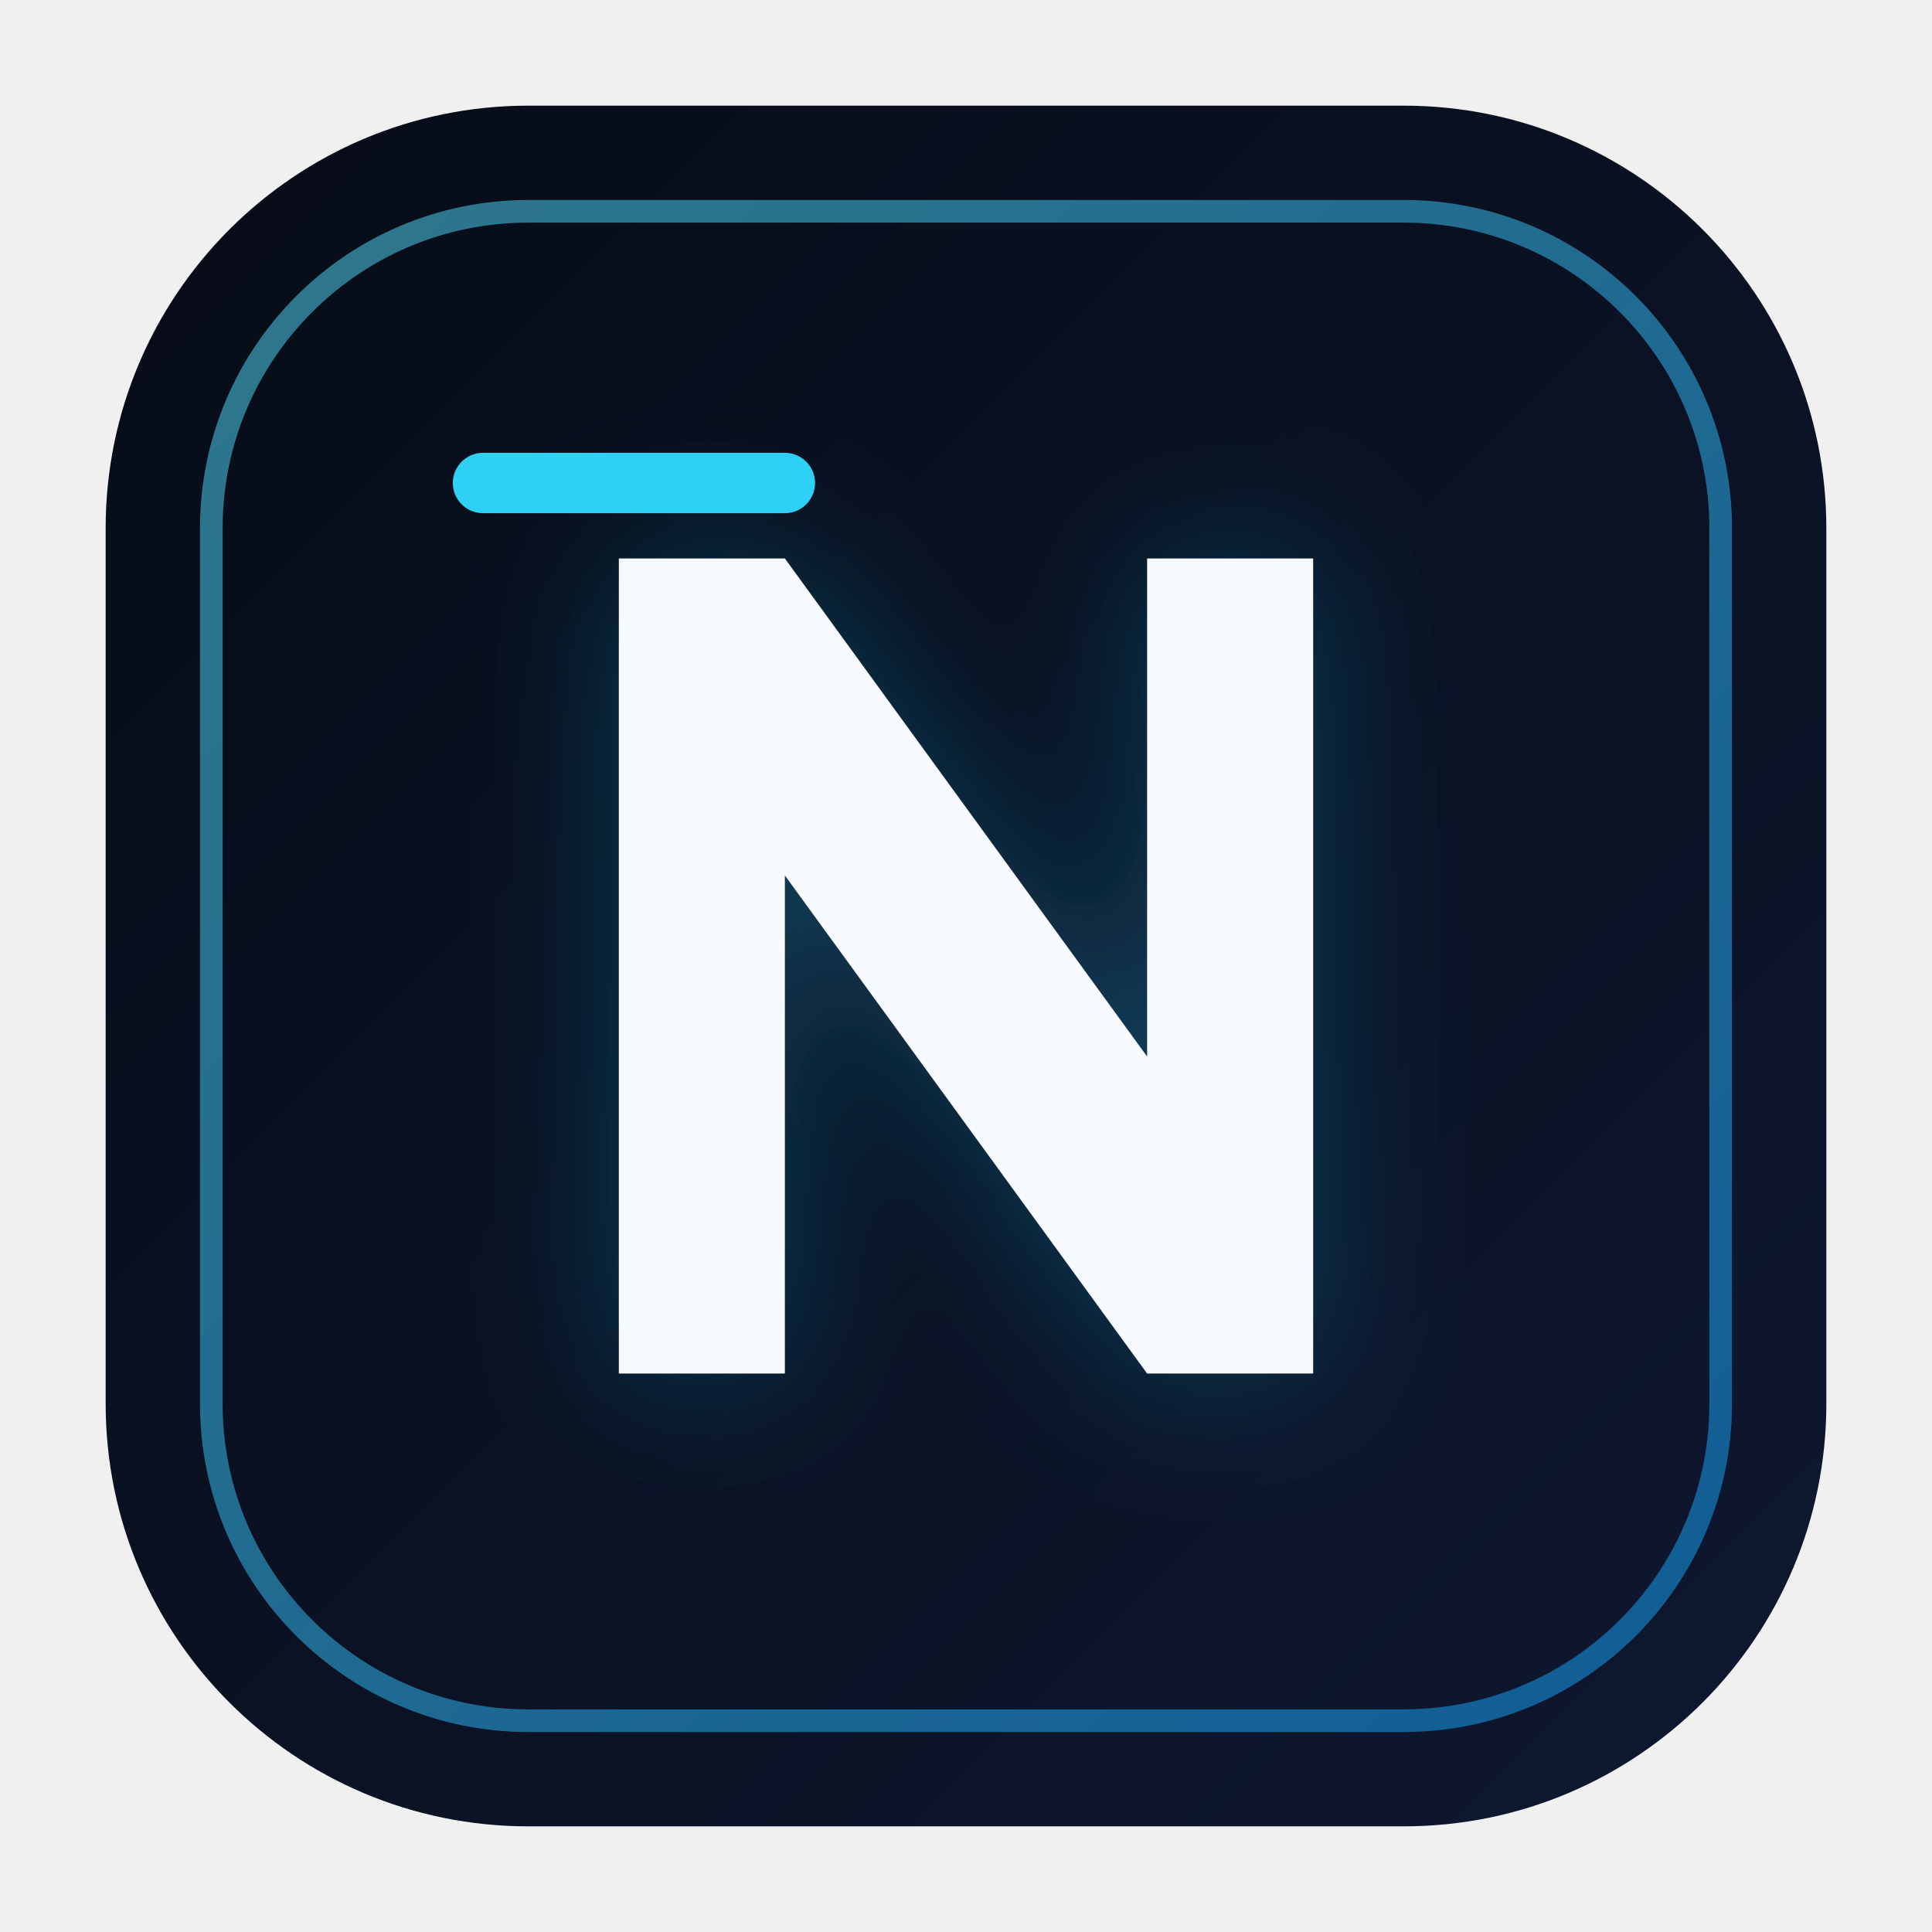
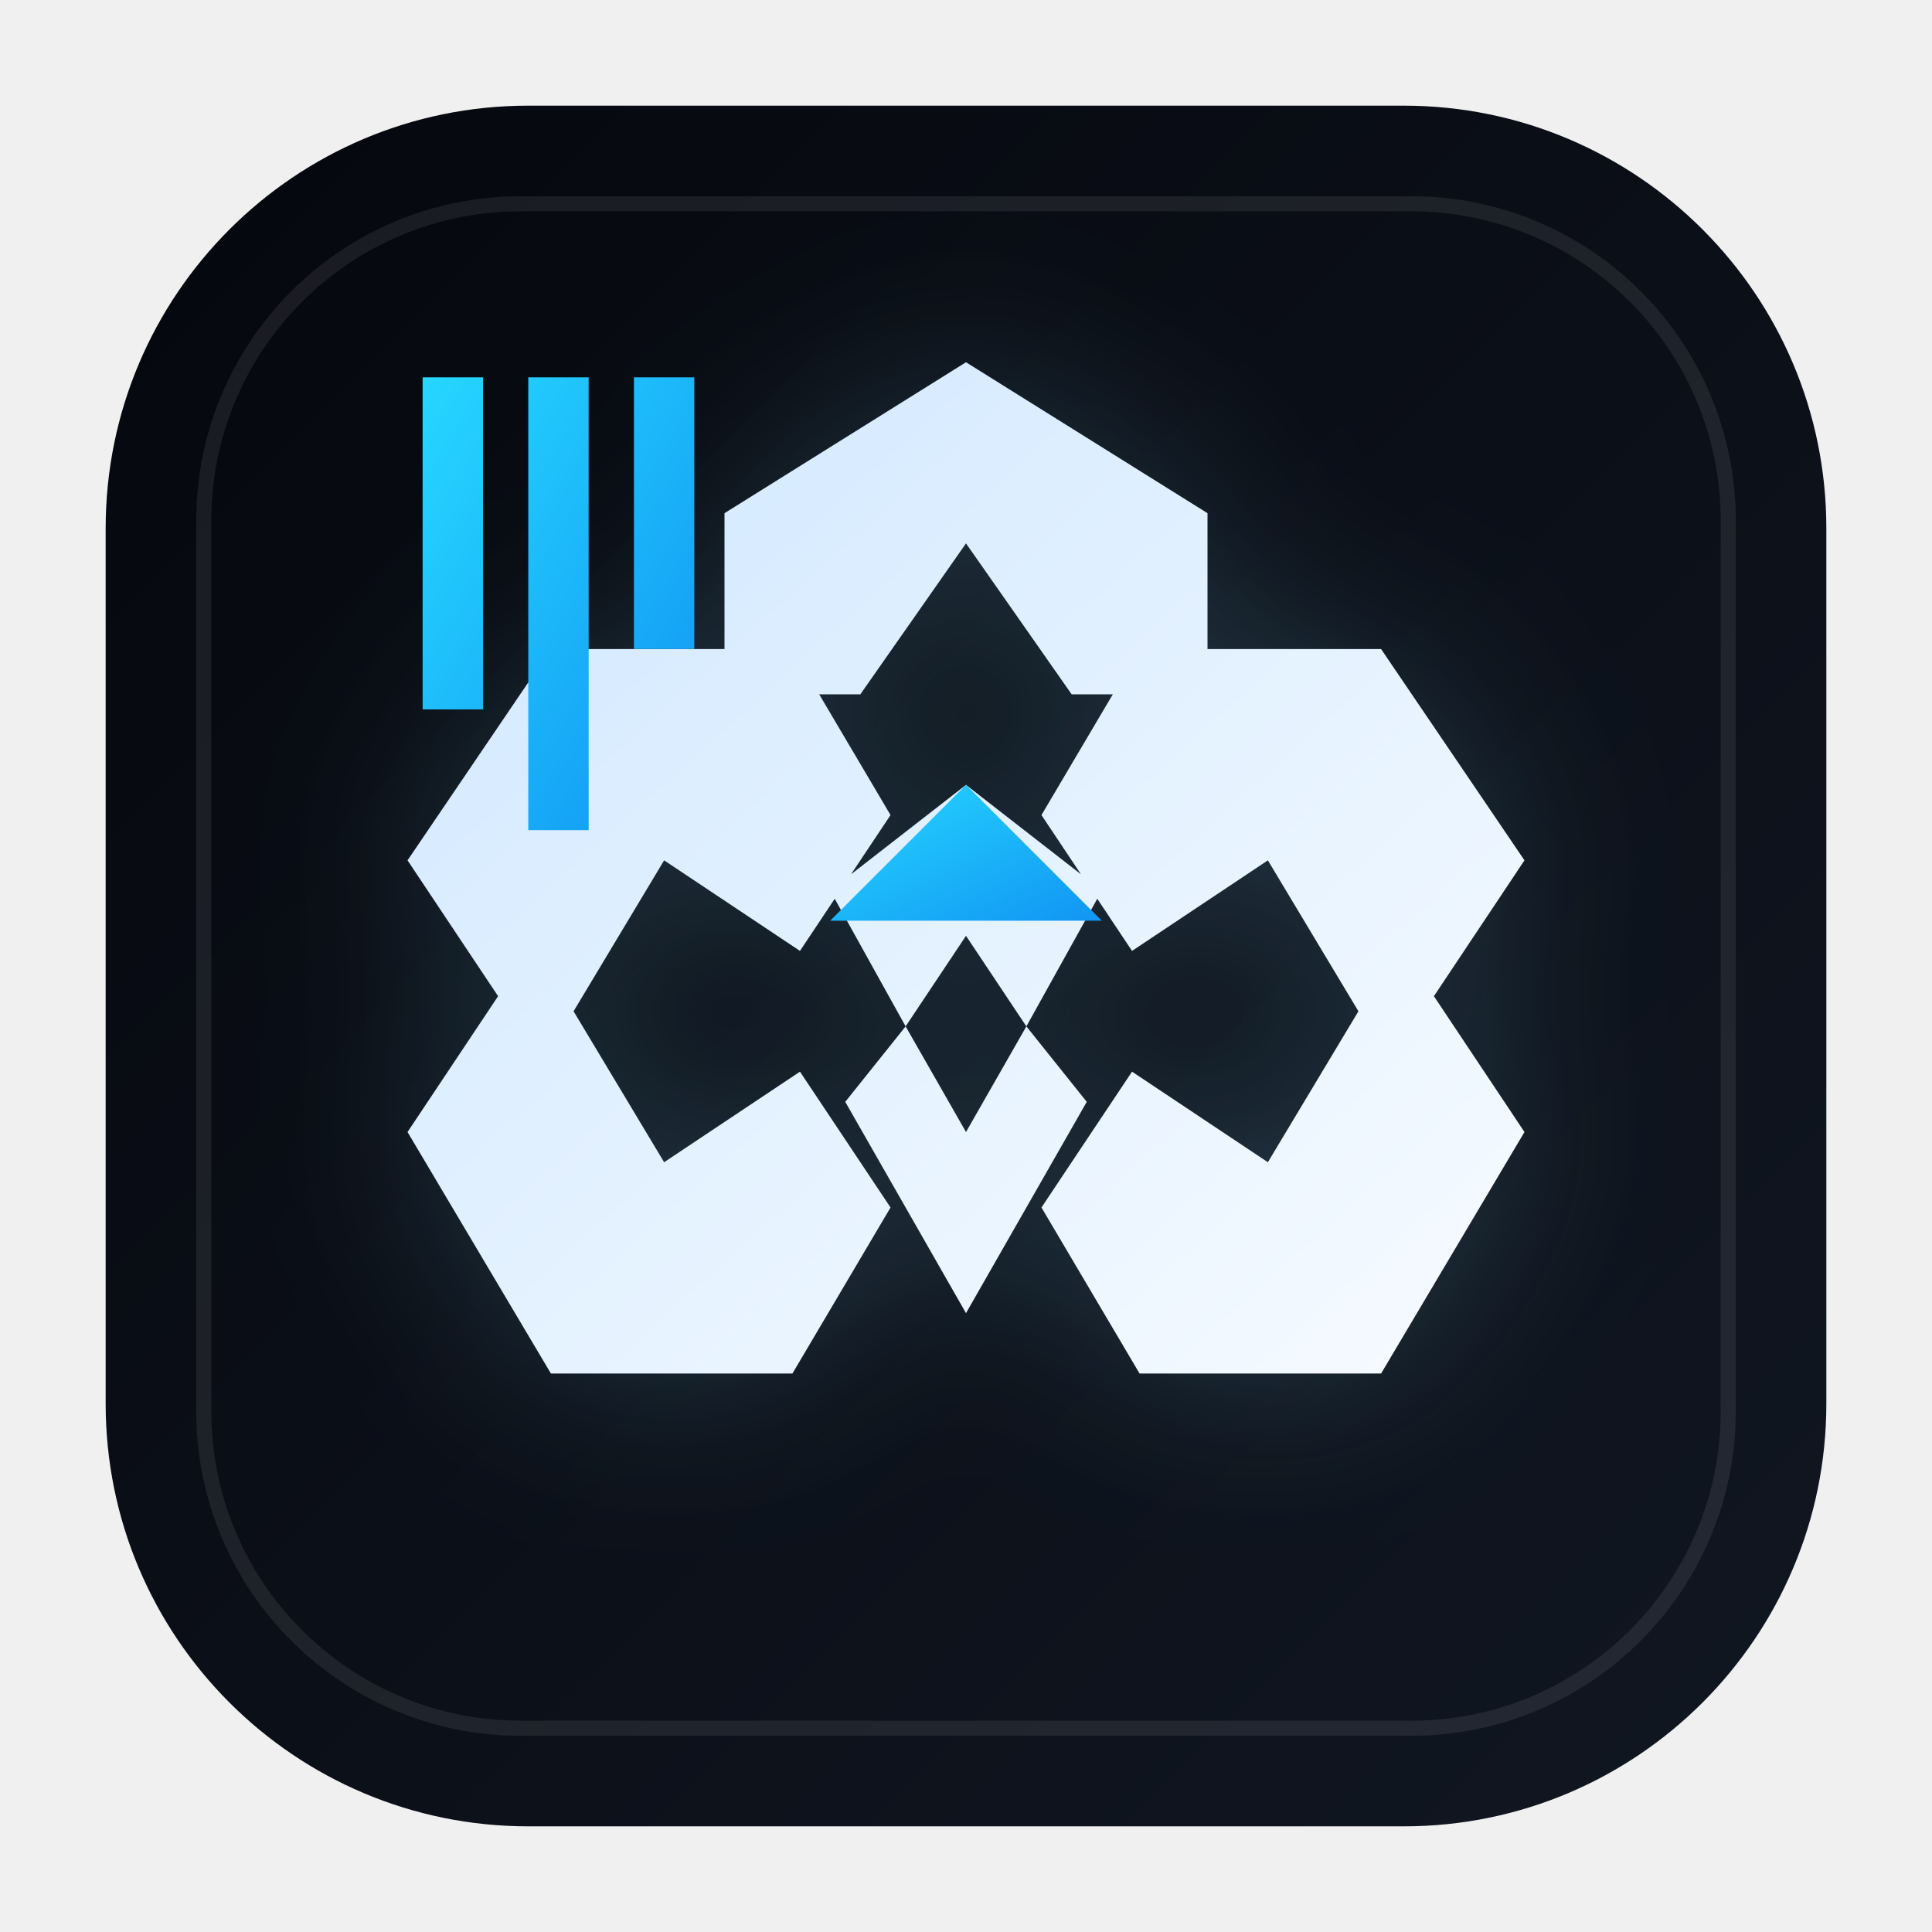
<svg xmlns="http://www.w3.org/2000/svg" width="256" height="256" viewBox="0 0 256 256" role="img" aria-labelledby="title desc">
  <defs>
    <linearGradient id="shell" x1="0%" y1="0%" x2="100%" y2="100%">
-       <stop offset="0%" stop-color="#060b16" />
-       <stop offset="100%" stop-color="#0e1830" />
+       <stop offset="0%" stop-color="#05070d" />
+       <stop offset="100%" stop-color="#111722" />
    </linearGradient>
    <linearGradient id="line" x1="0%" y1="0%" x2="100%" y2="100%">
-       <stop offset="0%" stop-color="#58e4ff" />
-       <stop offset="100%" stop-color="#14a4ff" />
+       <stop offset="0%" stop-color="#cfe7ff" />
+       <stop offset="100%" stop-color="#f7fbff" />
    </linearGradient>
    <linearGradient id="accent" x1="0%" y1="0%" x2="100%" y2="100%">
-       <stop offset="0%" stop-color="#ffc24b" />
-       <stop offset="100%" stop-color="#ff8a1c" />
+       <stop offset="0%" stop-color="#26d7ff" />
+       <stop offset="100%" stop-color="#1195f3" />
    </linearGradient>
    <filter id="glow" x="-40%" y="-40%" width="180%" height="180%">
-       <feDropShadow dx="0" dy="0" stdDeviation="10" flood-color="#24cfff" flood-opacity=".24" />
+       <feDropShadow dx="0" dy="0" stdDeviation="12" flood-color="#86dfff" flood-opacity=".18" />
    </filter>
  </defs>
  <rect x="14" y="14" width="228" height="228" rx="56" fill="url(#shell)" />
-   <rect x="28" y="28" width="200" height="200" rx="42" fill="none" stroke="url(#line)" stroke-opacity=".5" stroke-width="3" />
-   <path d="M82 182V74h22l48 66V74h22v108h-22l-48-66v66Z" fill="#f7fbff" filter="url(#glow)" />
-   <path d="M64 64h40" stroke="#31dbff" stroke-width="8" stroke-linecap="round" stroke-opacity=".95" />
-   <path d="M152 192h40" stroke="url(#accent)" stroke-width="8" stroke-linecap="round" />
+   <rect x="27" y="27" width="202" height="202" rx="42" fill="none" stroke="#ffffff" stroke-opacity=".08" stroke-width="2" />
+   <path d="M128 48 160 68 160 92 142 92 128 72 114 92 96 92 96 68Z        M73 86 105 86 118 108 106 126 88 114 76 134 88 154 106 142 118 160 105 182 73 182 54 150 66 132 54 114Z        M183 86 202 114 190 132 202 150 183 182 151 182 138 160 150 142 168 154 180 134 168 114 150 126 138 108 151 86Z        M110 118 128 104 146 118 136 136 128 124 120 136Z        M112 146 128 174 144 146 136 136 128 150 120 136Z" fill="url(#line)" filter="url(#glow)" />
+   <path d="M128 104 146 122 110 122Z" fill="url(#accent)" />
+   <path d="M56 50h8v44h-8zm14 0h8v60h-8zm14 0h8v36h-8z" fill="url(#accent)" />
</svg>
